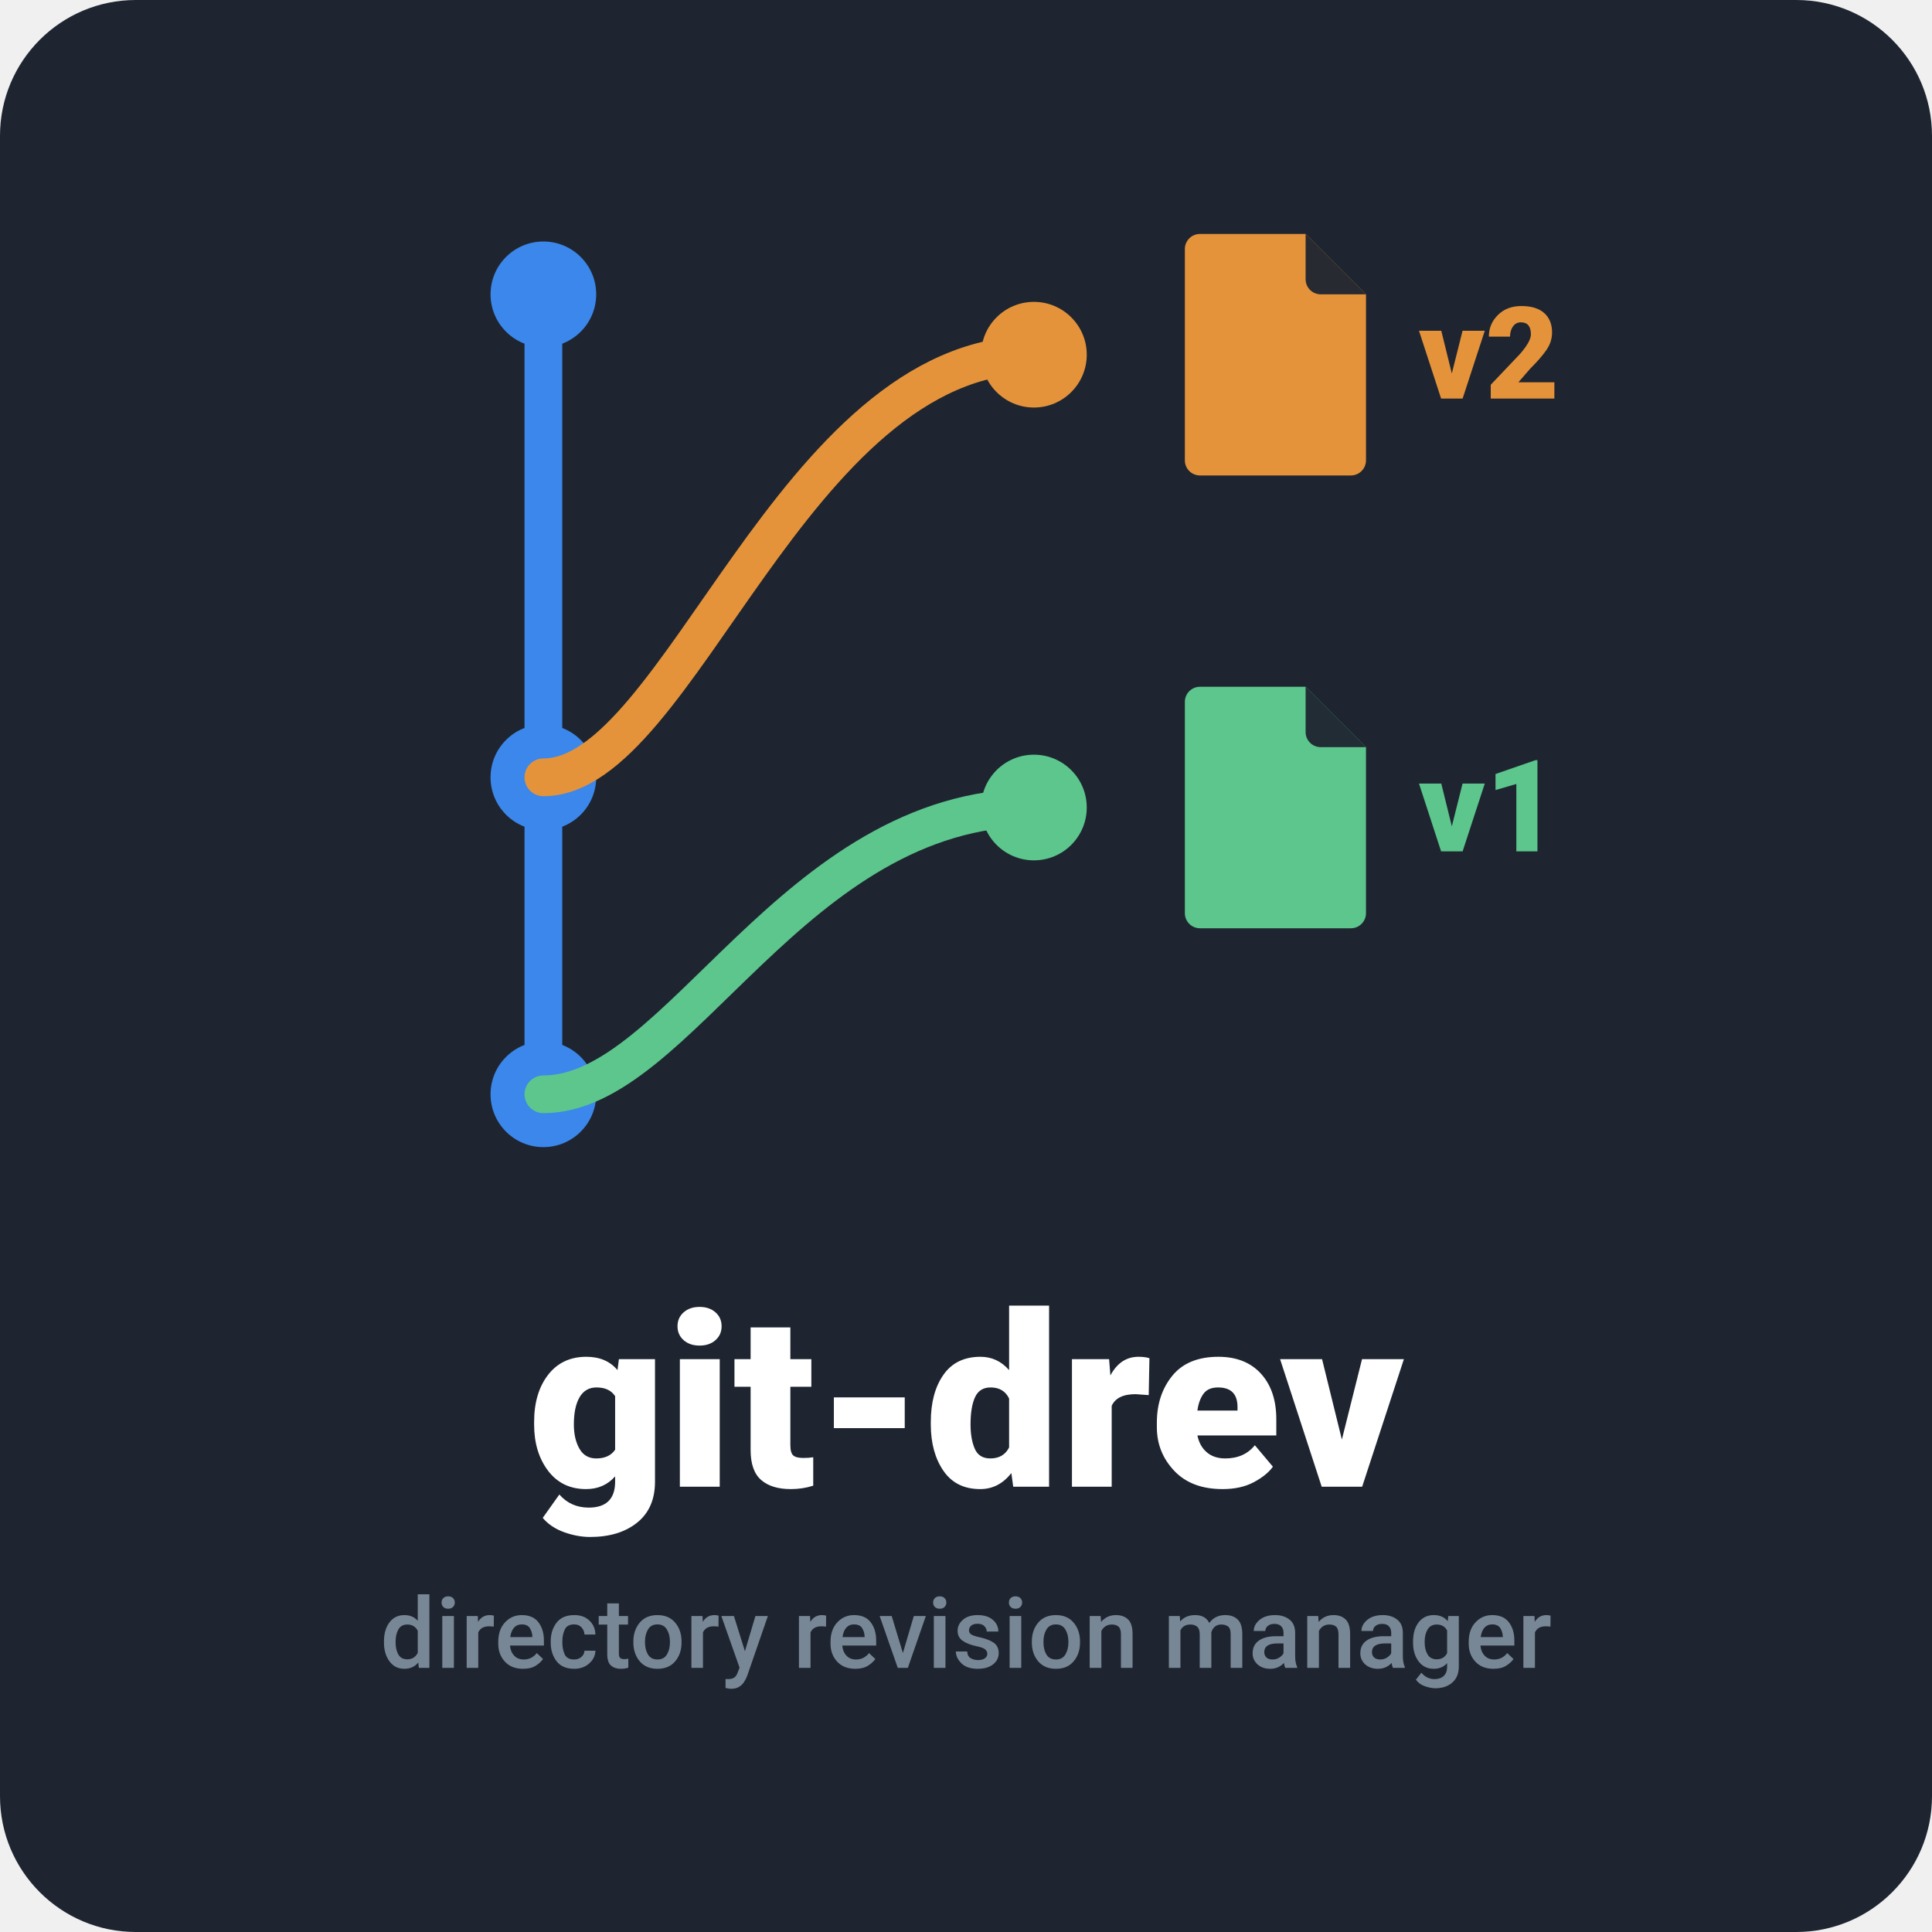
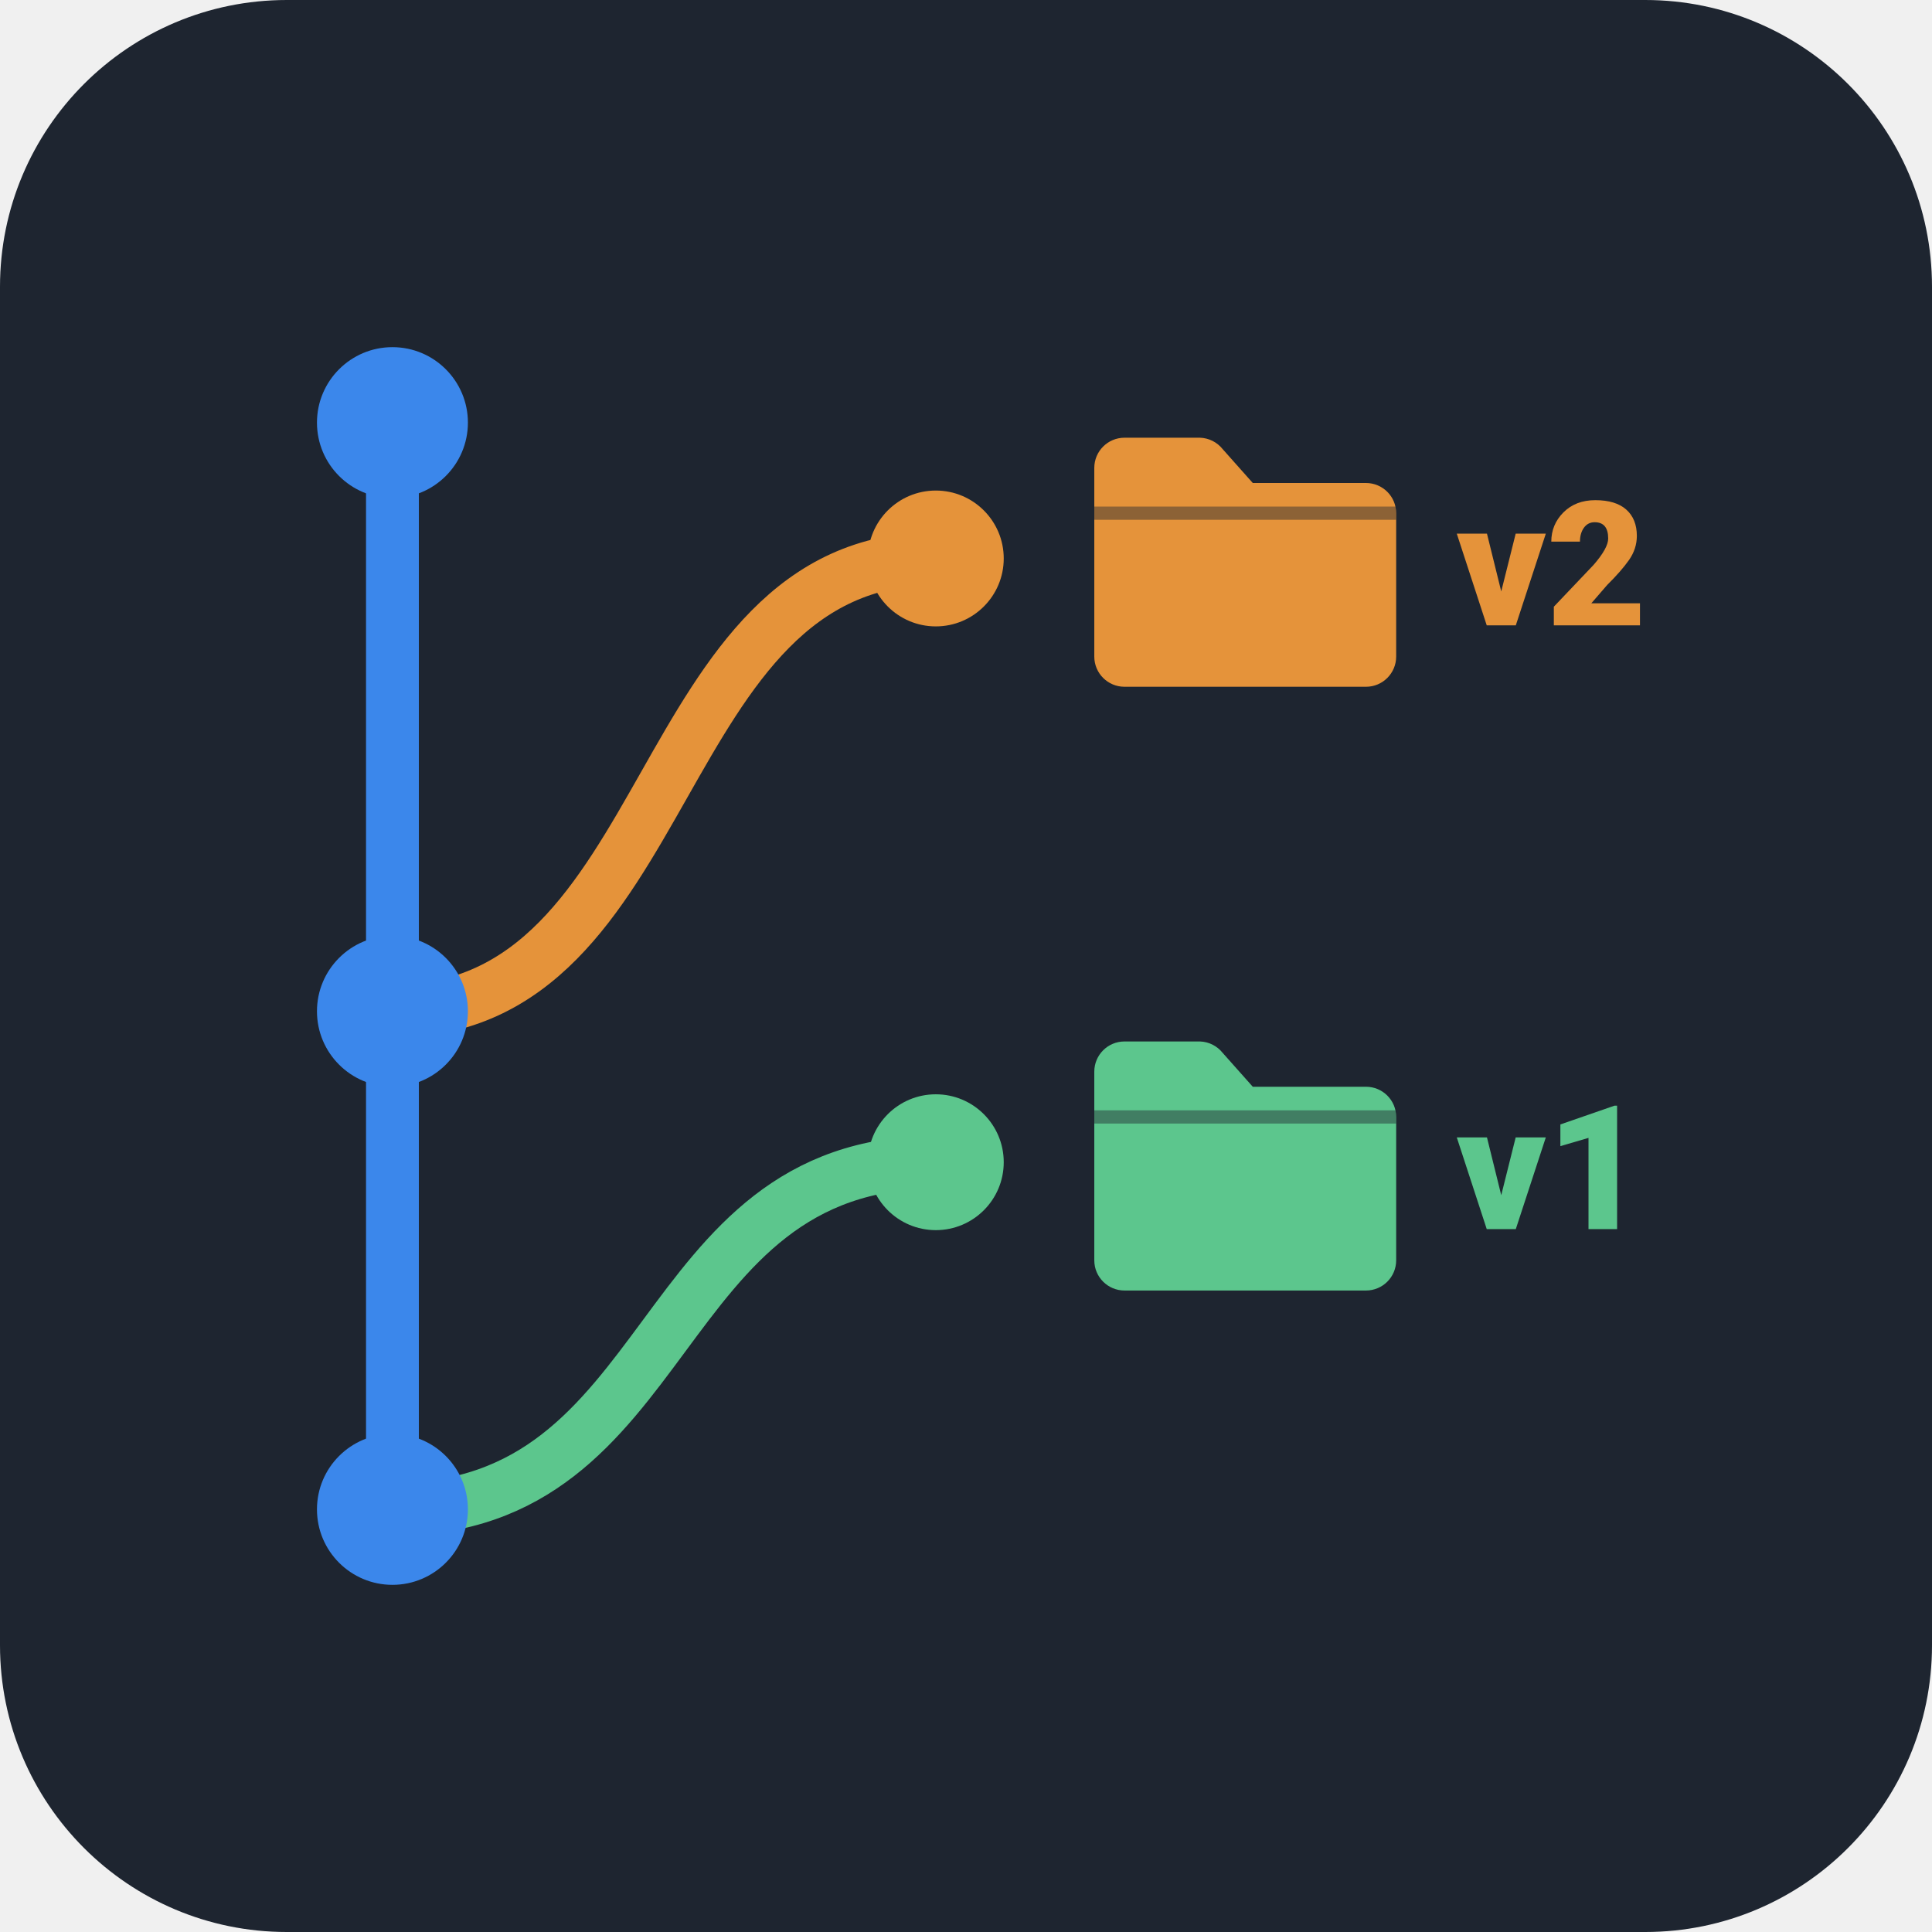
<svg xmlns="http://www.w3.org/2000/svg" viewBox="0 0 512 512" width="100%" height="100%">
  <defs>
    <style>
      .blue-element { fill: #3b87eb; }
-       .blue-stroke { stroke: #3b87eb; stroke-width: 10; stroke-linecap: round; fill: none; }
+       .blue-stroke { stroke: #3b87eb; stroke-width: 14; stroke-linecap: round; fill: none; }
      .orange-element { fill: #e5933a; }
-       .orange-stroke { stroke: #e5933a; stroke-width: 10; stroke-linecap: round; fill: none; }
+       .orange-stroke { stroke: #e5933a; stroke-width: 14; stroke-linecap: round; fill: none; }
      .green-element { fill: #5cc68d; }
-       .green-stroke { stroke: #5cc68d; stroke-width: 10; stroke-linecap: round; fill: none; }
-       .title-text {
-         font-family: -apple-system, BlinkMacSystemFont, "Segoe UI", Roboto, "Helvetica Neue", Arial, sans-serif;
-         font-weight: 800;
-         font-size: 64px;
-         fill: #ffffff;
-         text-anchor: middle;
-       }
-       .subtitle-text {
-         font-family: -apple-system, BlinkMacSystemFont, "Segoe UI", Roboto, "Helvetica Neue", Arial, sans-serif;
-         font-weight: 500;
-         font-size: 26px;
-         fill: #788796;
-         text-anchor: middle;
-       }
+       .green-stroke { stroke: #5cc68d; stroke-width: 14; stroke-linecap: round; fill: none; }
      .badge-text {
        font-family: -apple-system, BlinkMacSystemFont, "Segoe UI", Roboto, "Helvetica Neue", Arial, sans-serif;
        font-weight: 800;
-         font-size: 34px;
+         font-size: 46px;
        dominant-baseline: central;
      }
    </style>
  </defs>
-   <rect width="512" height="512" rx="36" fill="#1e2530" />
-   <line x1="144" y1="78" x2="144" y2="290" class="blue-stroke" />
-   <circle cx="144" cy="78" r="14" class="blue-element" />
-   <circle cx="144" cy="206" r="14" class="blue-element" />
-   <circle cx="144" cy="290" r="14" class="blue-element" />
-   <path d="M 144 206 C 180 206, 210 94, 274 94" class="orange-stroke" />
-   <circle cx="274" cy="94" r="14" class="orange-element" />
-   <path d="M 144 290 C 180 290, 210 214, 274 214" class="green-stroke" />
-   <circle cx="274" cy="214" r="14" class="green-element" />
-   <g transform="translate(314, 62)">
-     <path d="M 4 0 L 32 0 L 48 16 L 48 60 A 4 4 0 0 1 44 64 L 4 64 A 4 4 0 0 1 0 60 L 0 4 A 4 4 0 0 1 4 0 Z" class="orange-element" />
-     <path d="M 32 0 L 32 12 A 4 4 0 0 0 36 16 L 48 16 Z" fill="#1e2530" opacity="0.95" />
+   <rect width="512" height="512" rx="76" fill="#1e2530" />
+   <path d="M 104 268 C 180 268, 172 148, 248 148" class="orange-stroke" />
+   <circle cx="248" cy="148" r="18" class="orange-element" />
+   <path d="M 104 400 C 180 400, 172 308, 248 308" class="green-stroke" />
+   <circle cx="248" cy="308" r="18" class="green-element" />
+   <line x1="104" y1="112" x2="104" y2="400" class="blue-stroke" />
+   <circle cx="104" cy="112" r="20" class="blue-element" />
+   <circle cx="104" cy="268" r="20" class="blue-element" />
+   <circle cx="104" cy="400" r="20" class="blue-element" />
+   <g transform="translate(290, 114)">
+     <path d="M 0 10 A 8 8 0 0 1 8 2 L 28 2 A 8 8 0 0 1 34 5 L 42 14 L 72 14 A 8 8 0 0 1 80 22 L 80 60 A 8 8 0 0 1 72 68 L 8 68 A 8 8 0 0 1 0 60 Z" class="orange-element" />
+     <line x1="0" y1="22" x2="80" y2="22" stroke="#1e2530" stroke-width="3.5" opacity="0.45" />
  </g>
-   <text x="376" y="94" class="badge-text orange-element">v2</text>
-   <g transform="translate(314, 182)">
-     <path d="M 4 0 L 32 0 L 48 16 L 48 60 A 4 4 0 0 1 44 64 L 4 64 A 4 4 0 0 1 0 60 L 0 4 A 4 4 0 0 1 4 0 Z" class="green-element" />
-     <path d="M 32 0 L 32 12 A 4 4 0 0 0 36 16 L 48 16 Z" fill="#1e2530" opacity="0.95" />
+   <text x="386" y="150" class="badge-text orange-element">v2</text>
+   <g transform="translate(290, 274)">
+     <path d="M 0 10 A 8 8 0 0 1 8 2 L 28 2 A 8 8 0 0 1 34 5 L 42 14 L 72 14 A 8 8 0 0 1 80 22 L 80 60 A 8 8 0 0 1 72 68 L 8 68 A 8 8 0 0 1 0 60 Z" class="green-element" />
+     <line x1="0" y1="22" x2="80" y2="22" stroke="#1e2530" stroke-width="3.5" opacity="0.45" />
  </g>
-   <text x="376" y="214" class="badge-text green-element">v1</text>
-   <text x="256" y="394" class="title-text">git-drev</text>
-   <text x="256" y="442" class="subtitle-text">directory revision manager</text>
+   <text x="386" y="310" class="badge-text green-element">v1</text>
</svg>
